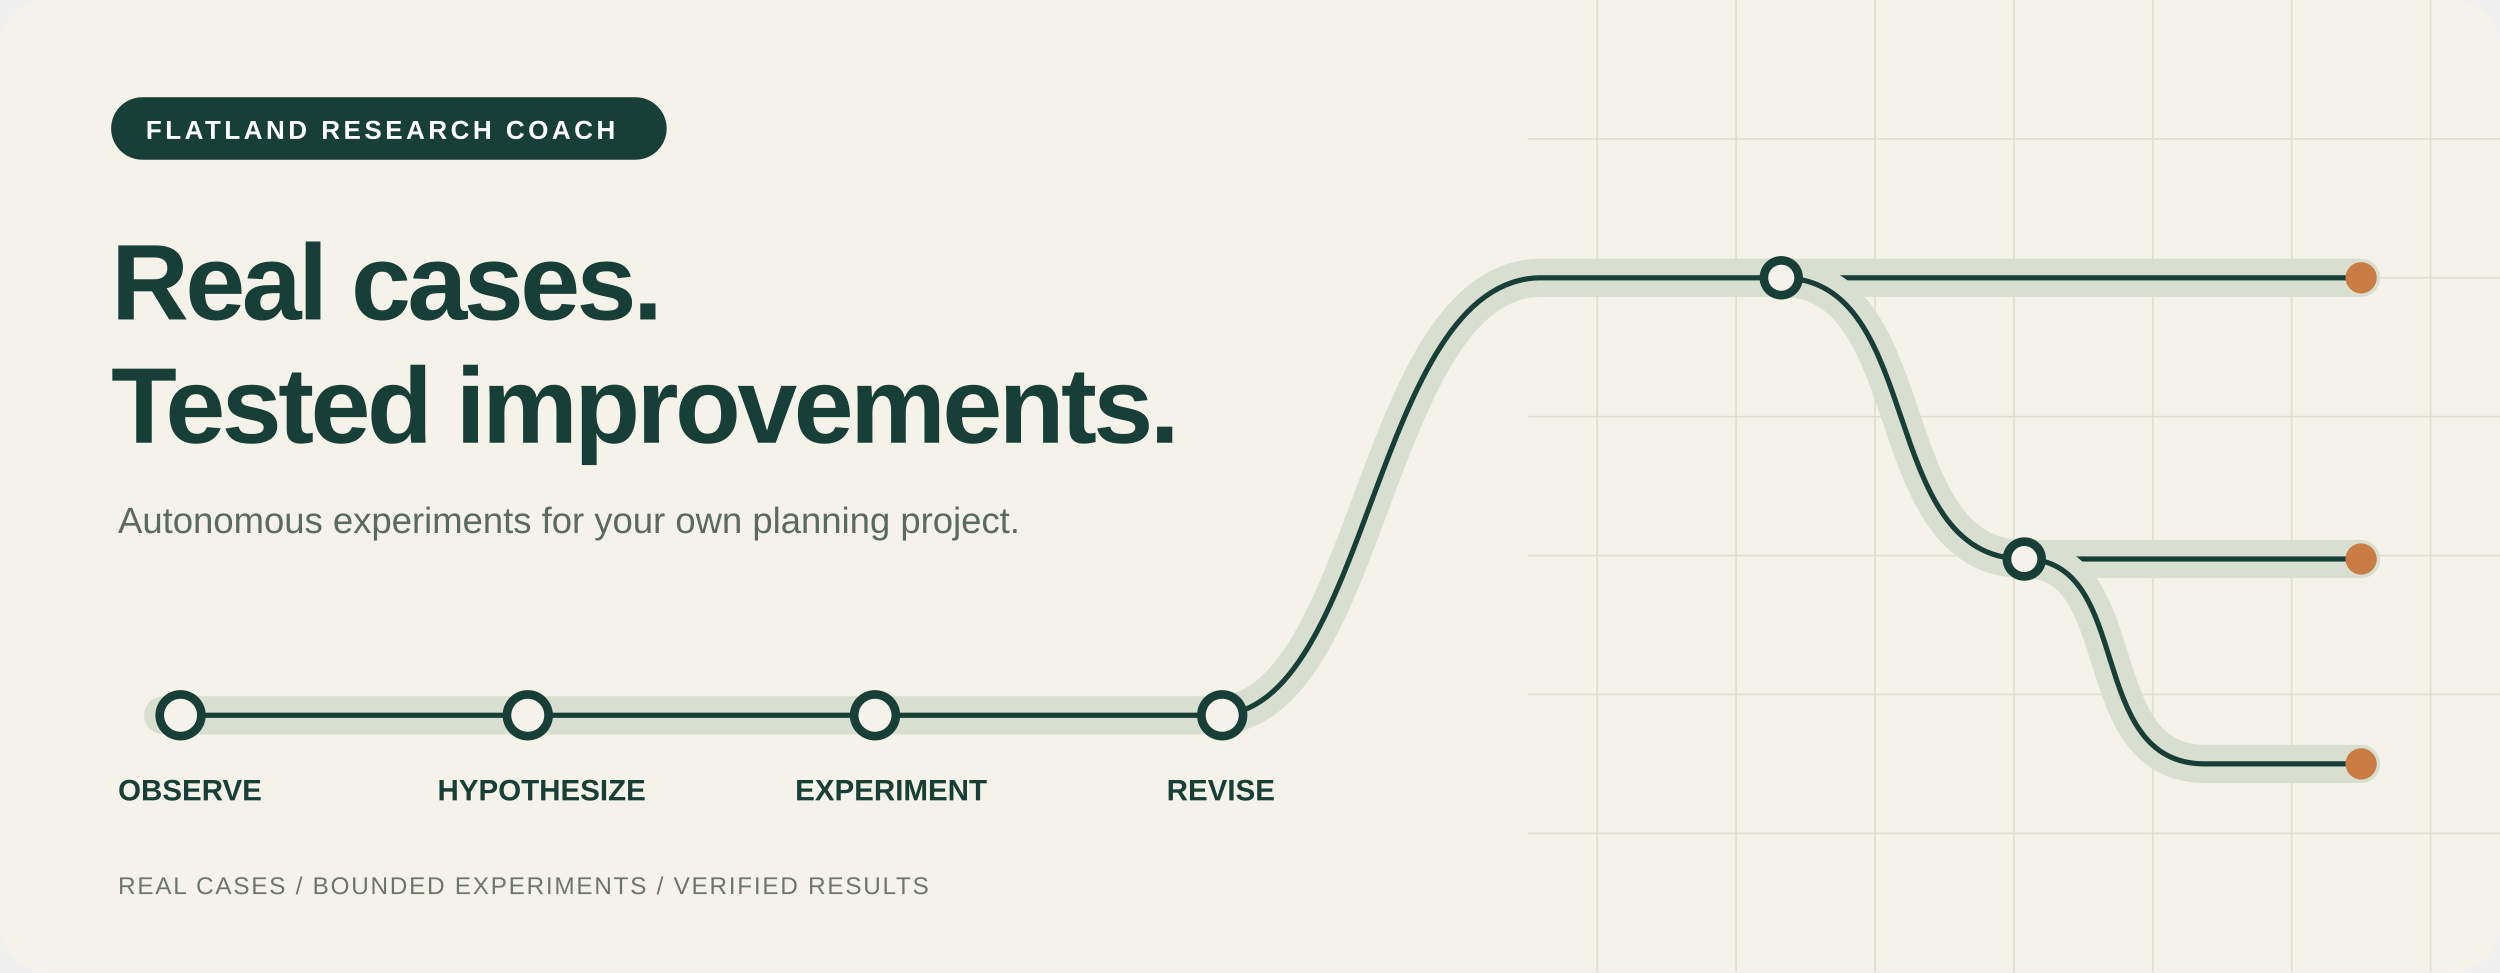
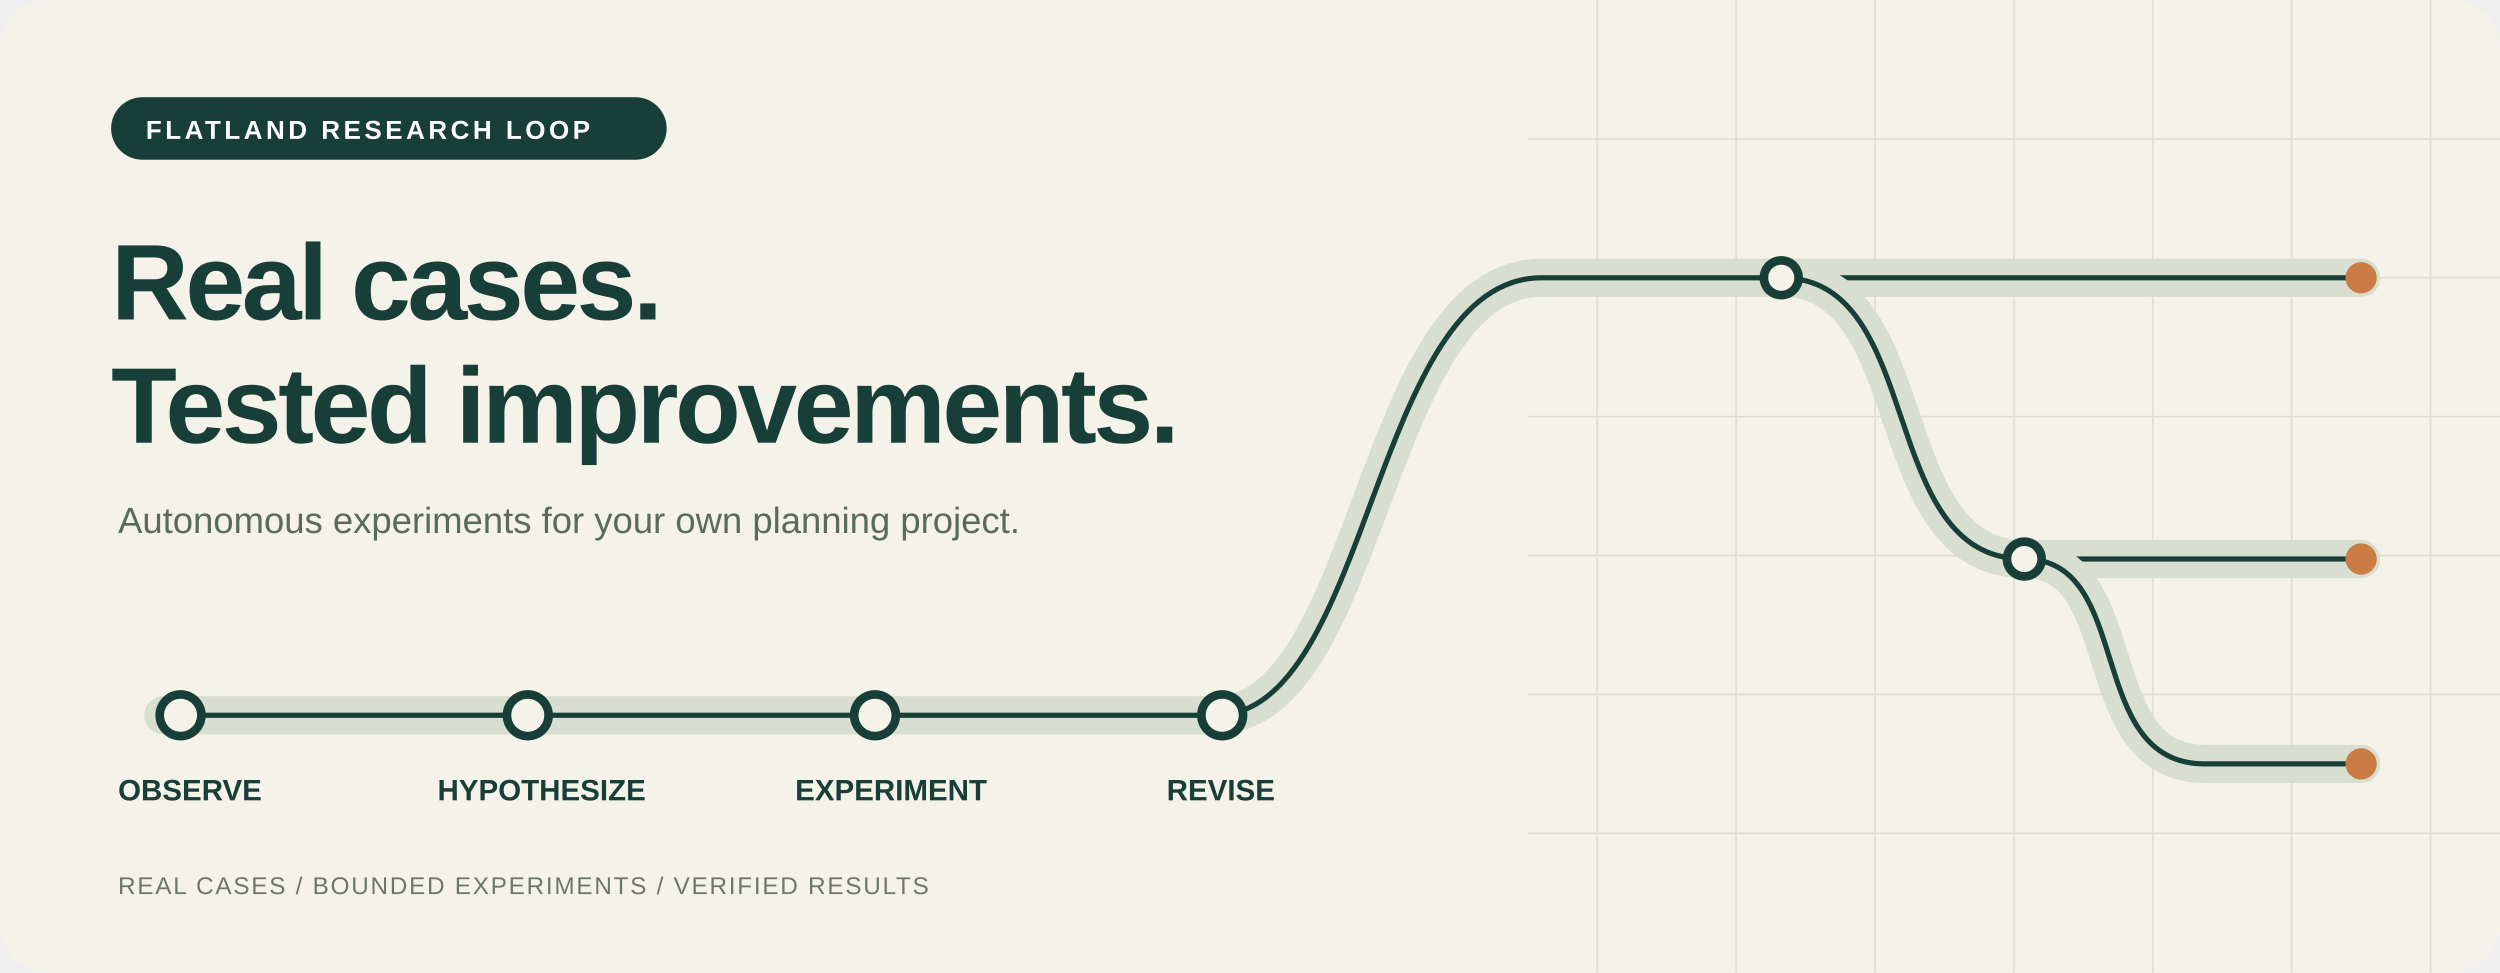
<svg xmlns="http://www.w3.org/2000/svg" width="1440" height="560" viewBox="0 0 1440 560" role="img" aria-labelledby="title desc">
  <rect width="1440" height="560" rx="28" fill="#f5f3e9" />
  <g fill="none" stroke="#dedfd1" stroke-width="1">
    <path d="M920 0V560M1000 0V560M1080 0V560M1160 0V560M1240 0V560M1320 0V560M1400 0V560" />
    <path d="M880 80H1440M880 160H1440M880 240H1440M880 320H1440M880 400H1440M880 480H1440" />
  </g>
  <g font-family="Arial, Helvetica, sans-serif">
    <rect x="64" y="56" width="320" height="36" rx="18" fill="#173f37" />
-     <text x="84" y="80" fill="#ffffff" font-size="15" font-weight="700" letter-spacing="2">FLATLAND RESEARCH COACH</text>
+     <text x="84" y="80" fill="#ffffff" font-size="15" font-weight="700" letter-spacing="2">FLATLAND RESEARCH LOOP</text>
    <text x="64" y="184" fill="#173f37" font-size="62" font-weight="700" letter-spacing="-2">Real cases.</text>
    <text x="64" y="255" fill="#173f37" font-size="62" font-weight="700" letter-spacing="-2">Tested improvements.</text>
    <text x="68" y="307" fill="#5a6a5d" font-size="21">Autonomous experiments for your own planning project.</text>
    <g fill="none" stroke-linecap="round" stroke-linejoin="round">
      <path d="M94 412H700C790 412 790 160 888 160H1360" stroke="#d9dfd0" stroke-width="22" />
      <path d="M94 412H700C790 412 790 160 888 160H1360" stroke="#173f37" stroke-width="3" />
      <path d="M1026 160C1110 160 1080 322 1166 322H1360" stroke="#d9dfd0" stroke-width="22" />
      <path d="M1026 160C1110 160 1080 322 1166 322H1360" stroke="#173f37" stroke-width="3" />
      <path d="M1166 322C1230 322 1200 440 1270 440H1360" stroke="#d9dfd0" stroke-width="22" />
      <path d="M1166 322C1230 322 1200 440 1270 440H1360" stroke="#173f37" stroke-width="3" />
    </g>
    <g fill="#f5f3e9" stroke="#173f37" stroke-width="5">
      <circle cx="104" cy="412" r="12" />
      <circle cx="304" cy="412" r="12" />
      <circle cx="504" cy="412" r="12" />
      <circle cx="704" cy="412" r="12" />
      <circle cx="1026" cy="160" r="10" />
      <circle cx="1166" cy="322" r="10" />
    </g>
    <g fill="#173f37" font-size="17" font-weight="700">
      <text x="68" y="461">OBSERVE</text>
      <text x="252" y="461">HYPOTHESIZE</text>
      <text x="458" y="461">EXPERIMENT</text>
      <text x="672" y="461">REVISE</text>
    </g>
    <g fill="#c97c44">
      <circle cx="1360" cy="160" r="9" />
      <circle cx="1360" cy="322" r="9" />
      <circle cx="1360" cy="440" r="9" />
    </g>
    <text x="68" y="515" fill="#6c7668" font-size="14" letter-spacing="1">REAL CASES / BOUNDED EXPERIMENTS / VERIFIED RESULTS</text>
  </g>
</svg>
